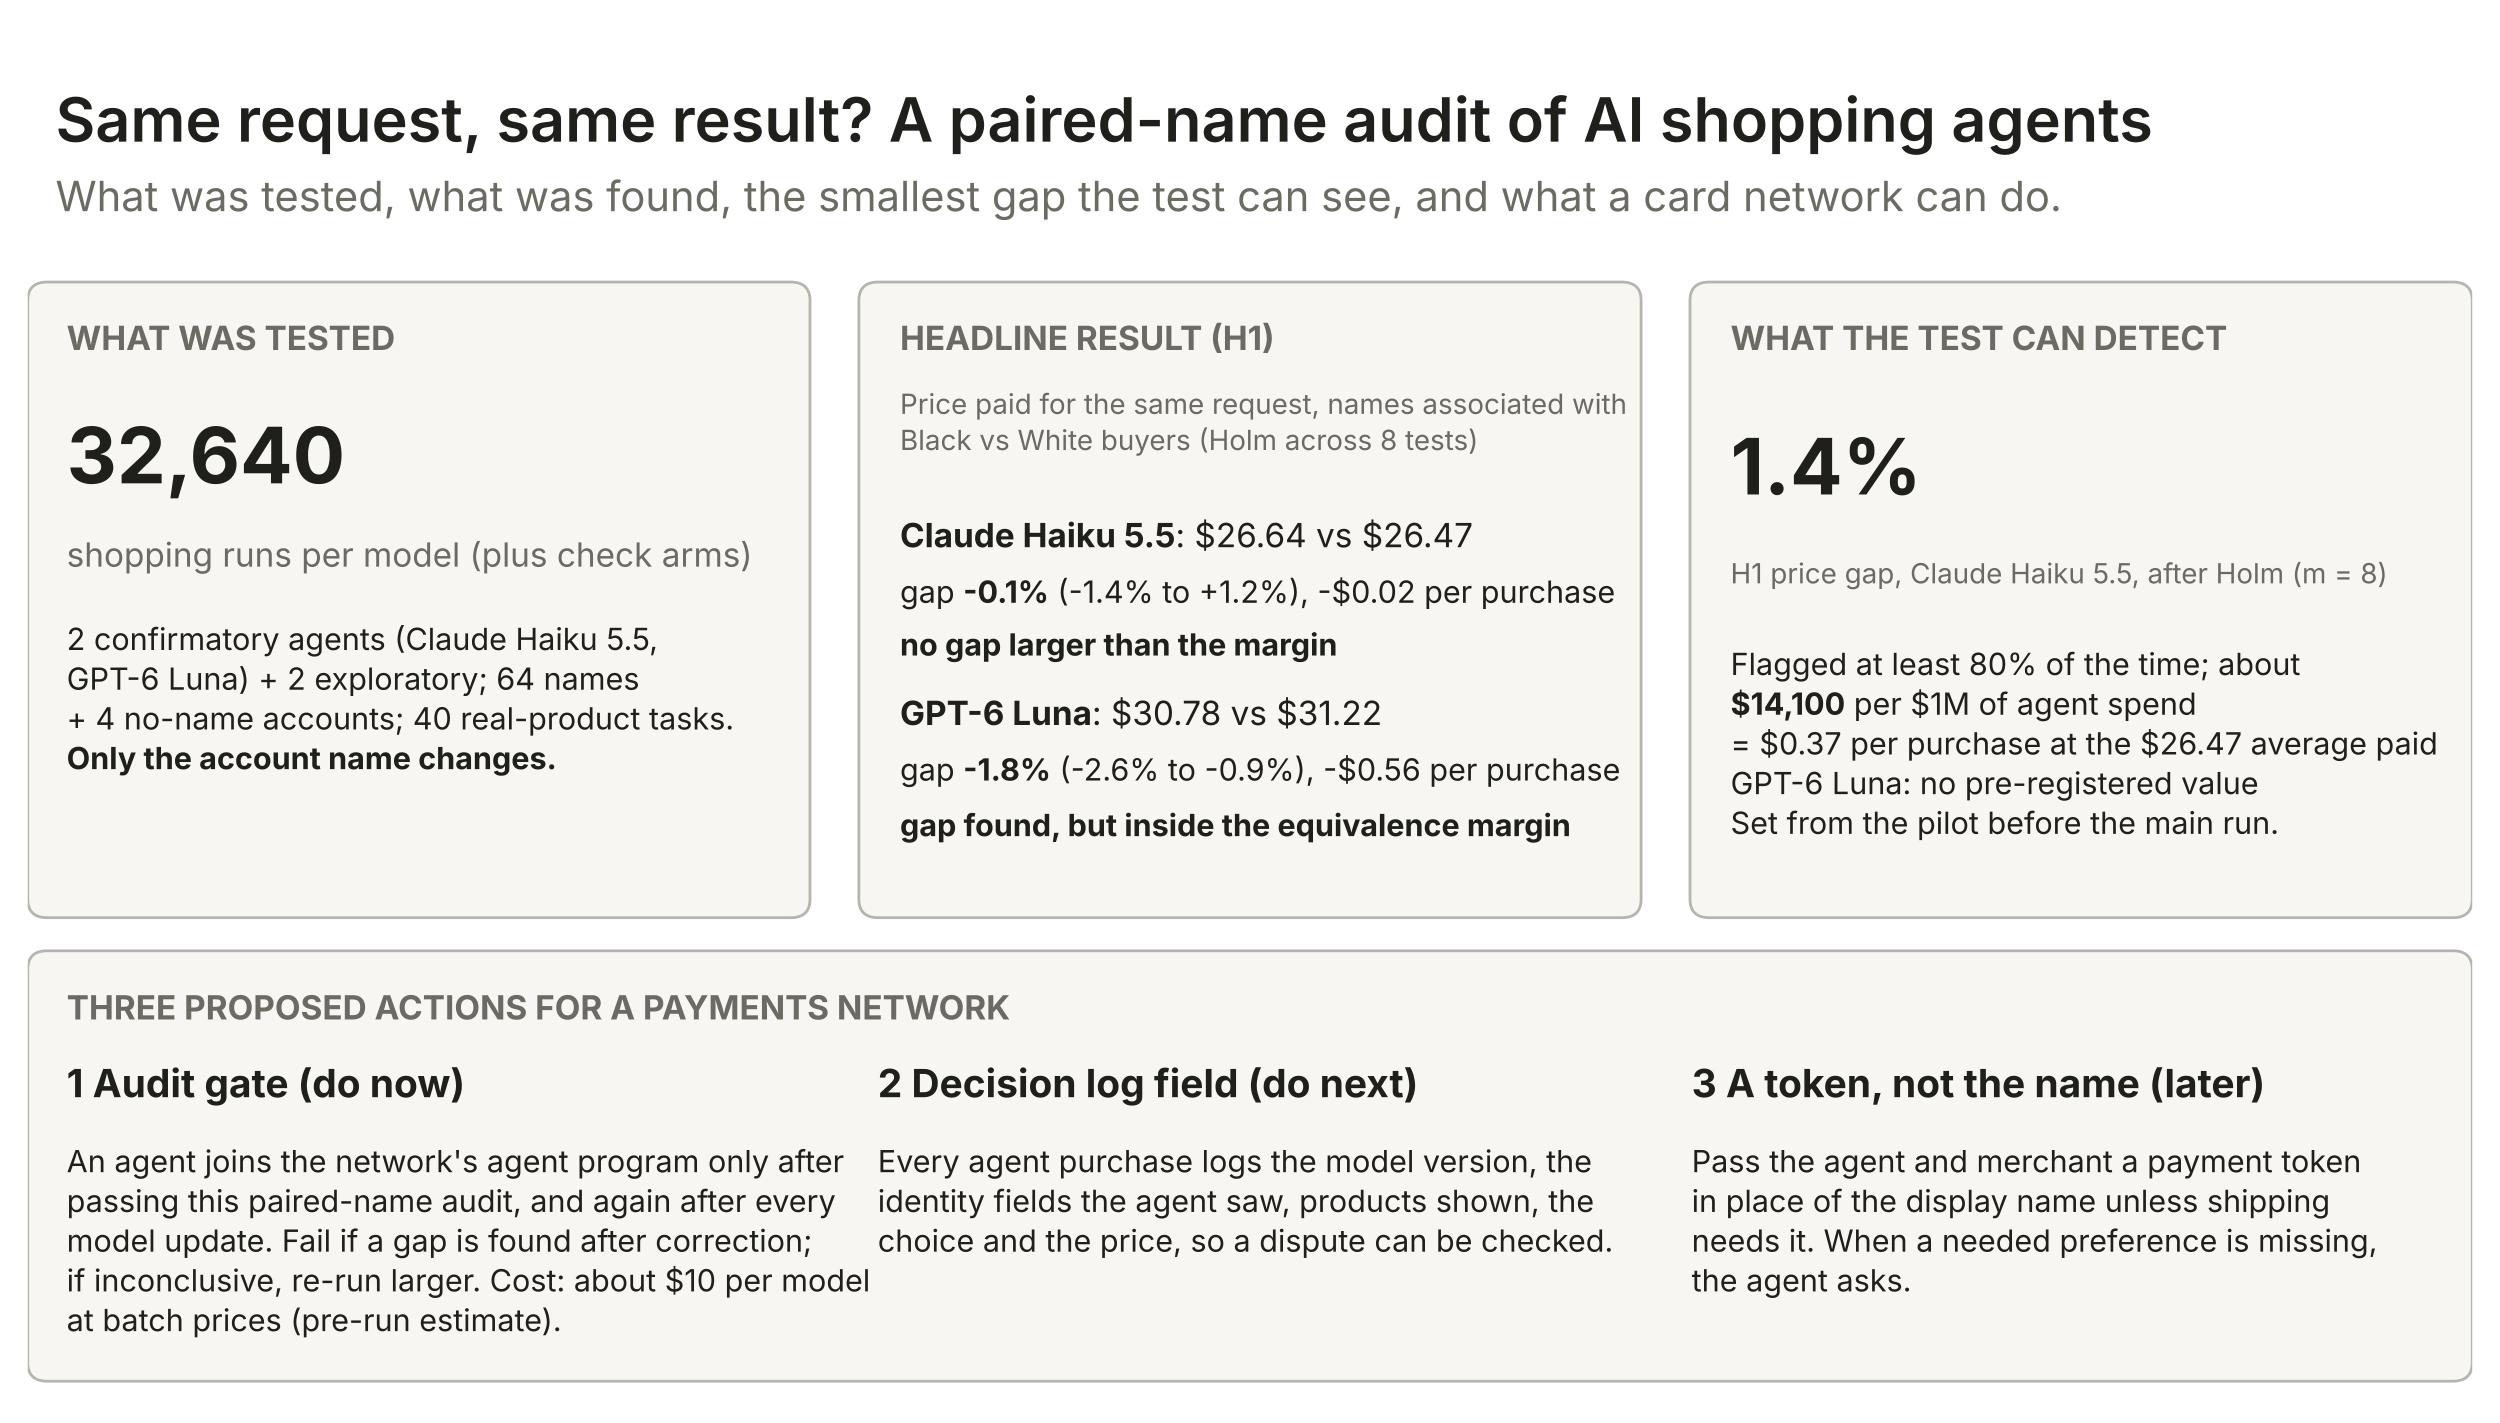
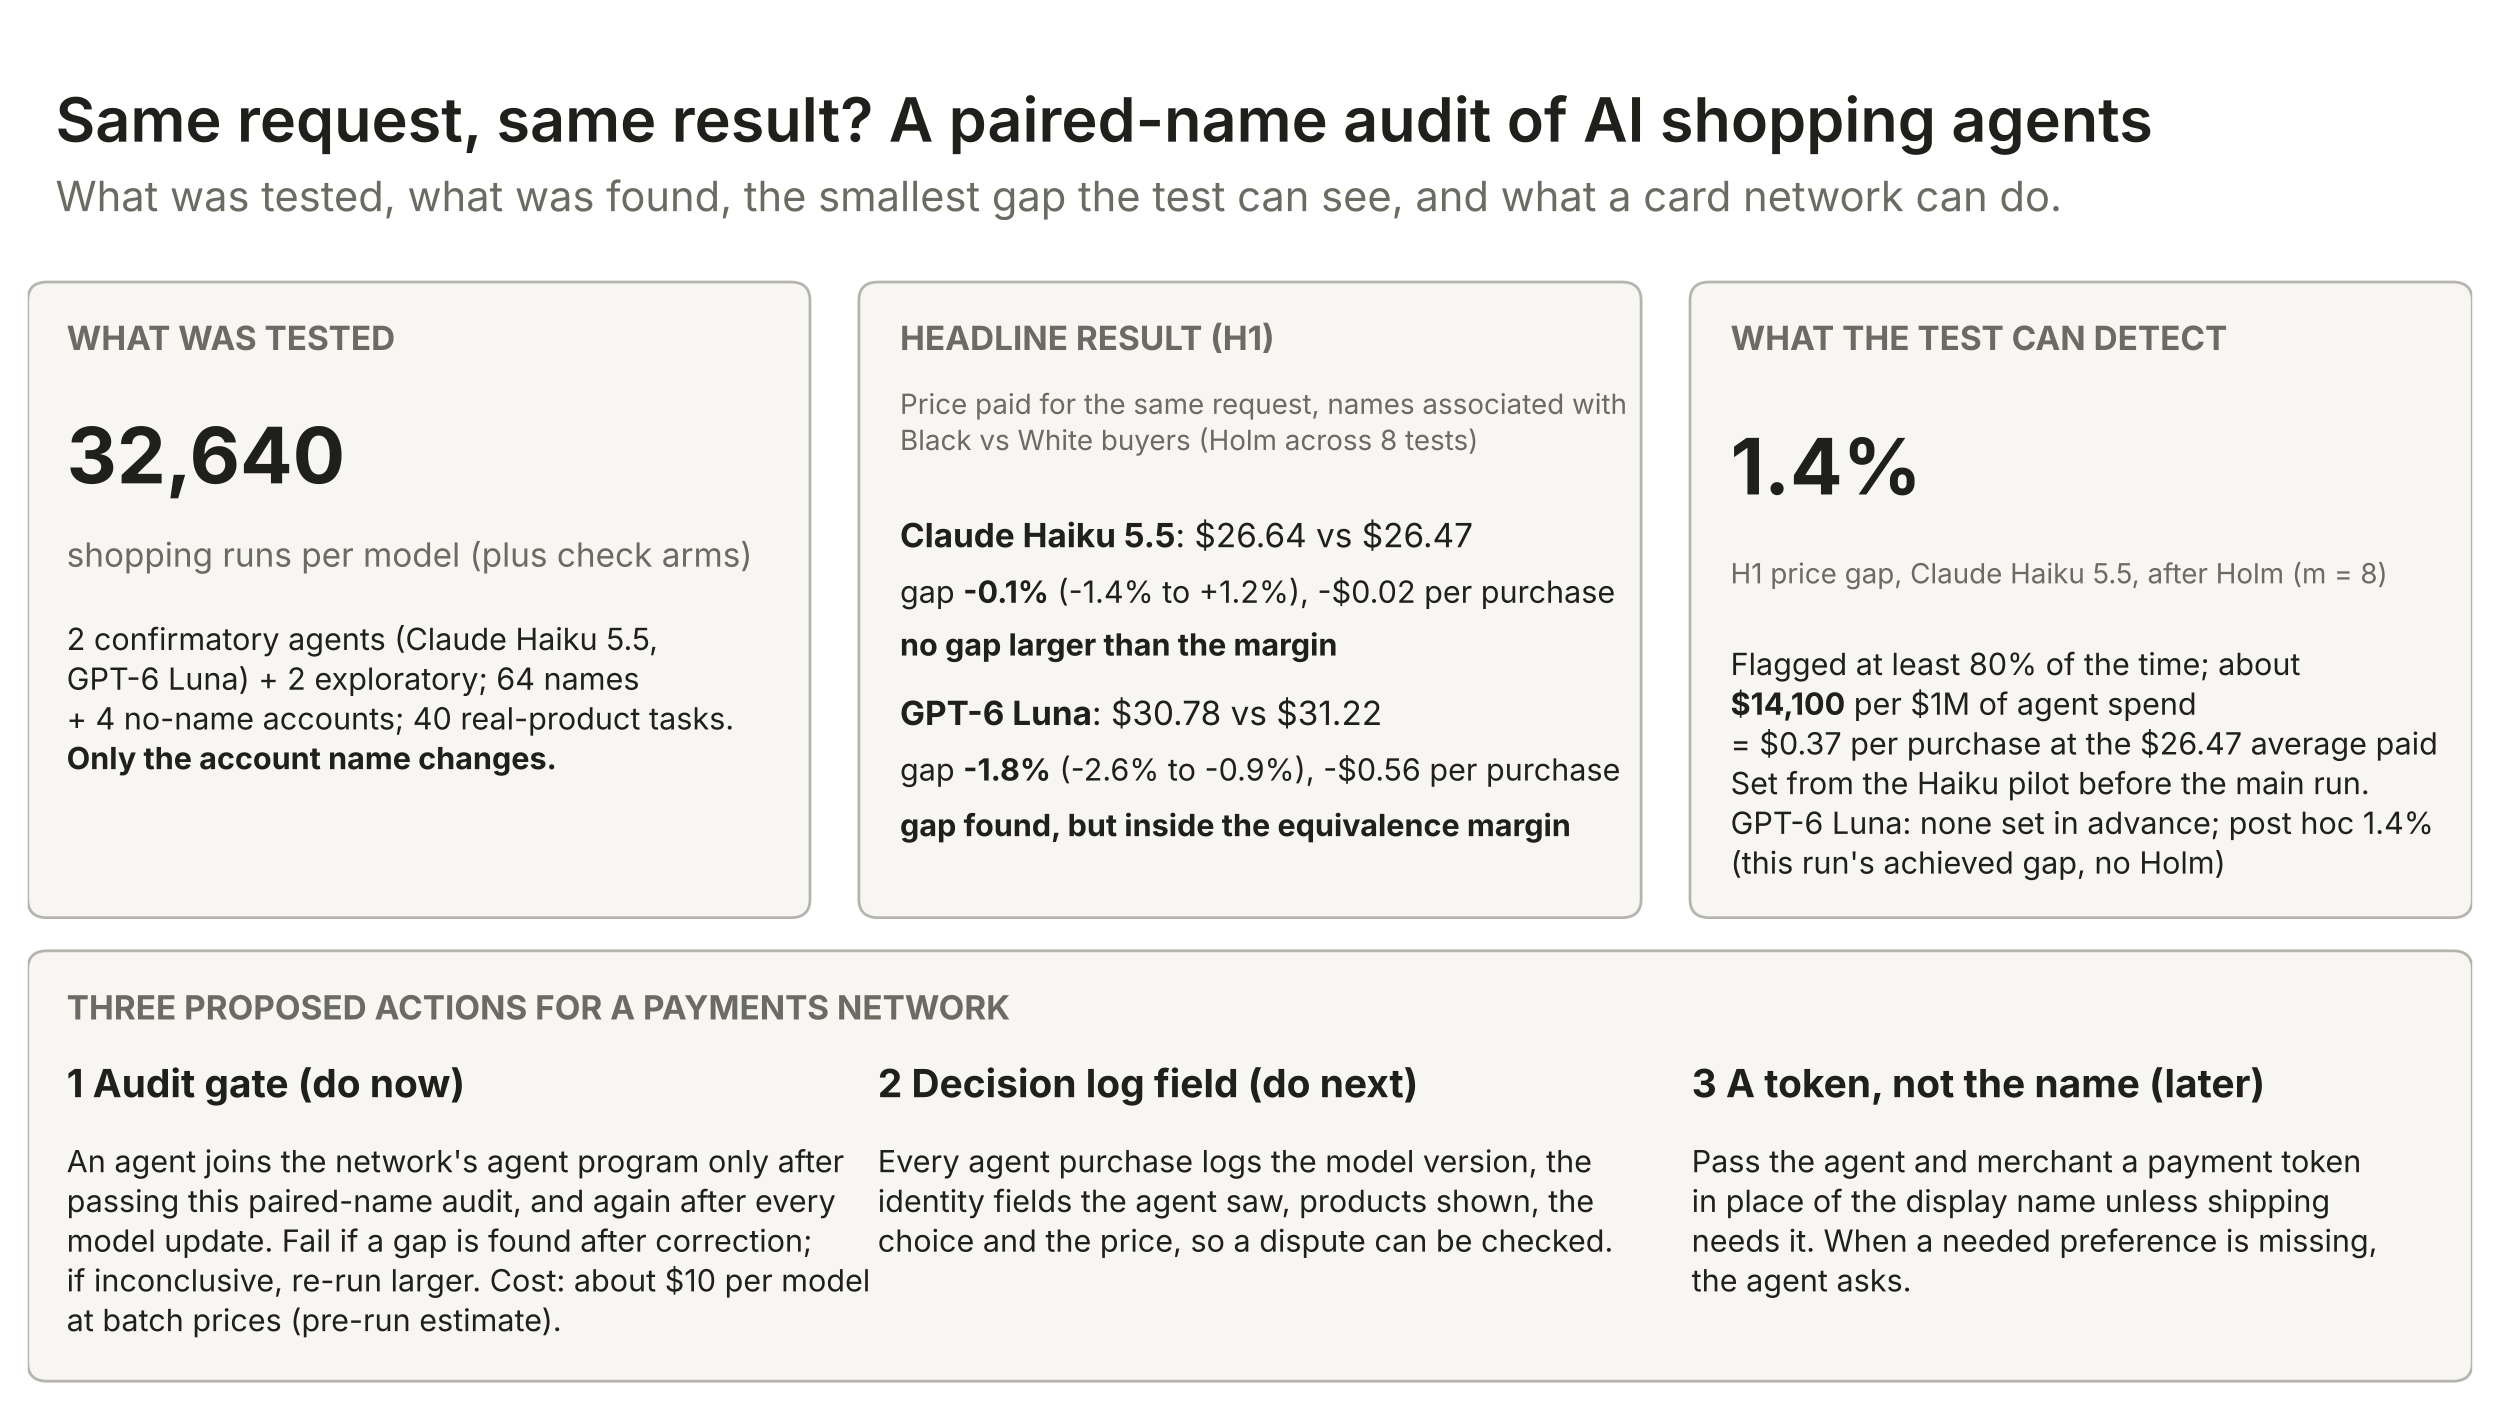
<svg xmlns="http://www.w3.org/2000/svg" class="main-svg" width="900" height="512" style="" viewBox="0 0 900 512">
  <rect x="0" y="0" width="900" height="512" style="fill: rgb(255, 255, 255); fill-opacity: 1;" />
-   <defs id="defs-b072cd">
+   <defs id="defs-45c675">
    <g class="clips">
-       <clipPath id="clipb072cdxyplot" class="plotclip">
+       <clipPath id="clip45c675xyplot" class="plotclip">
        <rect width="880" height="410" />
      </clipPath>
-       <clipPath class="axesclip" id="clipb072cdx">
+       <clipPath class="axesclip" id="clip45c675x">
        <rect x="10" y="0" width="880" height="512" />
      </clipPath>
-       <clipPath class="axesclip" id="clipb072cdy">
+       <clipPath class="axesclip" id="clip45c675y">
        <rect x="0" y="92" width="900" height="410" />
      </clipPath>
-       <clipPath class="axesclip" id="clipb072cdxy">
+       <clipPath class="axesclip" id="clip45c675xy">
        <rect x="10" y="92" width="880" height="410" />
      </clipPath>
    </g>
    <g class="gradients" />
    <g class="patterns" />
  </defs>
  <g class="bglayer" />
  <g class="layer-below">
    <g class="imagelayer" />
    <g class="shapelayer" />
  </g>
  <g class="cartesianlayer">
    <g class="subplot xy">
      <g class="layer-subplot">
        <g class="shapelayer">
-           <g class="shape-group" data-index="0" clip-path="url(#clipb072cdxy)">
+           <g class="shape-group" data-index="0" clip-path="url(#clip45c675xy)">
            <path data-index="0" fill-rule="evenodd" d="M 17.04,330.37 L 284.56,330.37 Q 291.6,330.37 291.6,323.7 L 291.6,108.21 Q 291.6,101.53 284.56,101.53 L 17.04,101.53 Q 10,101.53 10,108.21 L 10,323.7 Q 10,330.37 17.04,330.37 Z" style="opacity: 1; stroke: rgb(181, 180, 173); stroke-opacity: 1; fill: rgb(247, 246, 242); fill-opacity: 1; stroke-width: 1px;" />
          </g>
-           <g class="shape-group" data-index="1" clip-path="url(#clipb072cdxy)">
+           <g class="shape-group" data-index="1" clip-path="url(#clip45c675xy)">
            <path data-index="1" fill-rule="evenodd" d="M 316.24,330.37 L 583.76,330.37 Q 590.8,330.37 590.8,323.7 L 590.8,108.21 Q 590.8,101.53 583.76,101.53 L 316.24,101.53 Q 309.2,101.53 309.2,108.21 L 309.2,323.7 Q 309.2,330.37 316.24,330.37 Z" style="opacity: 1; stroke: rgb(181, 180, 173); stroke-opacity: 1; fill: rgb(247, 246, 242); fill-opacity: 1; stroke-width: 1px;" />
          </g>
-           <g class="shape-group" data-index="2" clip-path="url(#clipb072cdxy)">
+           <g class="shape-group" data-index="2" clip-path="url(#clip45c675xy)">
            <path data-index="2" fill-rule="evenodd" d="M 615.44,330.37 L 882.96,330.37 Q 890,330.37 890,323.7 L 890,108.21 Q 890,101.53 882.96,101.53 L 615.44,101.53 Q 608.4,101.53 608.4,108.21 L 608.4,323.7 Q 608.4,330.37 615.44,330.37 Z" style="opacity: 1; stroke: rgb(181, 180, 173); stroke-opacity: 1; fill: rgb(247, 246, 242); fill-opacity: 1; stroke-width: 1px;" />
          </g>
-           <g class="shape-group" data-index="3" clip-path="url(#clipb072cdxy)">
+           <g class="shape-group" data-index="3" clip-path="url(#clip45c675xy)">
            <path data-index="3" fill-rule="evenodd" d="M 17.04,497.23 L 882.96,497.23 Q 890,497.23 890,490.56 L 890,348.97 Q 890,342.29 882.96,342.29 L 17.04,342.29 Q 10,342.29 10,348.97 L 10,490.56 Q 10,497.23 17.04,497.23 Z" style="opacity: 1; stroke: rgb(181, 180, 173); stroke-opacity: 1; fill: rgb(247, 246, 242); fill-opacity: 1; stroke-width: 1px;" />
          </g>
        </g>
        <g class="imagelayer" />
      </g>
      <g class="minor-gridlayer">
        <g class="x" />
        <g class="y" />
      </g>
      <g class="gridlayer">
        <g class="x" />
        <g class="y" />
      </g>
      <g class="zerolinelayer" />
      <g class="layer-between">
        <g class="shapelayer" />
        <g class="imagelayer" />
      </g>
      <path class="xlines-below" />
      <path class="ylines-below" />
      <g class="overlines-below" />
      <g class="xaxislayer-below" />
      <g class="yaxislayer-below" />
      <g class="overaxes-below" />
      <g class="overplot">
-         <g class="xy" transform="translate(10,92)" clip-path="url(#clipb072cdxyplot)" />
+         <g class="xy" transform="translate(10,92)" clip-path="url(#clip45c675xyplot)" />
      </g>
      <g class="zerolinelayer-above" />
      <path class="xlines-above crisp" d="M0,0" style="fill: none;" />
      <path class="ylines-above crisp" d="M0,0" style="fill: none;" />
      <g class="overlines-above" />
      <g class="xaxislayer-above" />
      <g class="yaxislayer-above" />
      <g class="overaxes-above" />
    </g>
  </g>
  <g class="polarlayer" />
  <g class="smithlayer" />
  <g class="ternarylayer" />
  <g class="geolayer" />
  <g class="funnelarealayer" />
  <g class="pielayer" />
  <g class="iciclelayer" />
  <g class="treemaplayer" />
  <g class="sunburstlayer" />
  <g class="glimages" />
-   <defs id="topdefs-b072cd">
+   <defs id="topdefs-45c675">
    <g class="clips" />
  </defs>
  <g class="layer-above">
    <g class="imagelayer" />
    <g class="shapelayer" />
  </g>
  <g class="infolayer">
    <g class="g-gtitle" />
    <g class="annotation" data-index="0" style="opacity: 1;">
      <g class="annotation-text-g" transform="rotate(0,83.32,121.56)">
        <g class="cursor-pointer" transform="translate(22,112)">
          <rect class="bg" x="0.5" y="0.5" width="121" height="18" style="stroke-width: 1px; stroke: rgb(0, 0, 0); stroke-opacity: 0; fill: rgb(0, 0, 0); fill-opacity: 0;" />
          <text class="annotation-text" text-anchor="start" x="2" y="14" style="font-family: Inter, &quot;Source Sans 3&quot;, &quot;Helvetica Neue&quot;, Helvetica, Arial, sans-serif; font-size: 12px; fill: rgb(107, 106, 99); fill-opacity: 1; white-space: pre;">
            <tspan style="font-weight:bold">WHAT WAS TESTED</tspan>
          </text>
        </g>
      </g>
    </g>
    <g class="annotation" data-index="1" style="opacity: 1;">
      <g class="annotation-text-g" transform="rotate(0,74.32,163.51)">
        <g class="cursor-pointer" transform="translate(22,145)">
          <rect class="bg" x="0.5" y="0.5" width="103" height="37" style="stroke-width: 1px; stroke: rgb(0, 0, 0); stroke-opacity: 0; fill: rgb(0, 0, 0); fill-opacity: 0;" />
          <text class="annotation-text" text-anchor="start" x="2" y="29" style="font-family: Inter, &quot;Source Sans 3&quot;, &quot;Helvetica Neue&quot;, Helvetica, Arial, sans-serif; font-size: 28px; fill: rgb(31, 31, 28); fill-opacity: 1; white-space: pre;">
            <tspan style="font-weight:bold">32,640</tspan>
          </text>
        </g>
      </g>
    </g>
    <g class="annotation" data-index="2" style="opacity: 1;">
      <g class="annotation-text-g" transform="rotate(0,147.82,199.27)">
        <g class="cursor-pointer" transform="translate(22,190)">
          <rect class="bg" x="0.5" y="0.5" width="250" height="18" style="stroke-width: 1px; stroke: rgb(0, 0, 0); stroke-opacity: 0; fill: rgb(0, 0, 0); fill-opacity: 0;" />
          <text class="annotation-text" text-anchor="start" x="2" y="14" style="font-family: Inter, &quot;Source Sans 3&quot;, &quot;Helvetica Neue&quot;, Helvetica, Arial, sans-serif; font-size: 12px; fill: rgb(107, 106, 99); fill-opacity: 1; white-space: pre;">shopping runs per model (plus check arms)</text>
        </g>
      </g>
    </g>
    <g class="annotation" data-index="3" style="opacity: 1;">
      <g class="annotation-text-g" transform="rotate(0,144.32,251.22)">
        <g class="cursor-pointer" transform="translate(22,221)">
          <rect class="bg" x="0.5" y="0.5" width="243" height="60" style="stroke-width: 1px; stroke: rgb(0, 0, 0); stroke-opacity: 0; fill: rgb(0, 0, 0); fill-opacity: 0;" />
          <text class="annotation-text" text-anchor="start" x="2" y="13" style="font-family: Inter, &quot;Source Sans 3&quot;, &quot;Helvetica Neue&quot;, Helvetica, Arial, sans-serif; font-size: 11px; fill: rgb(31, 31, 28); fill-opacity: 1; white-space: pre;">
            <tspan class="line" dy="0em" x="2" y="13">2 confirmatory agents (Claude Haiku 5.5,</tspan>
            <tspan class="line" dy="1.3em" x="2" y="13">GPT-6 Luna) + 2 exploratory; 64 names</tspan>
            <tspan class="line" dy="2.6em" x="2" y="13">+ 4 no-name accounts; 40 real-product tasks.</tspan>
            <tspan class="line" dy="3.9em" x="2" y="13">
              <tspan style="font-weight:bold">Only the account name changes.</tspan>
            </tspan>
          </text>
        </g>
      </g>
    </g>
    <g class="annotation" data-index="4" style="opacity: 1;">
      <g class="annotation-text-g" transform="rotate(0,391.02,121.56)">
        <g class="cursor-pointer" transform="translate(322,112)">
          <rect class="bg" x="0.5" y="0.5" width="138" height="18" style="stroke-width: 1px; stroke: rgb(0, 0, 0); stroke-opacity: 0; fill: rgb(0, 0, 0); fill-opacity: 0;" />
          <text class="annotation-text" text-anchor="start" x="2" y="14" style="font-family: Inter, &quot;Source Sans 3&quot;, &quot;Helvetica Neue&quot;, Helvetica, Arial, sans-serif; font-size: 12px; fill: rgb(107, 106, 99); fill-opacity: 1; white-space: pre;">
            <tspan style="font-weight:bold">HEADLINE RESULT (H1)</tspan>
          </text>
        </g>
      </g>
    </g>
    <g class="annotation" data-index="5" style="opacity: 1;">
      <g class="annotation-text-g" transform="rotate(0,454.52,151.59)">
        <g class="cursor-pointer" transform="translate(322,137)">
          <rect class="bg" x="0.5" y="0.5" width="265" height="28" style="stroke-width: 1px; stroke: rgb(0, 0, 0); stroke-opacity: 0; fill: rgb(0, 0, 0); fill-opacity: 0;" />
          <text class="annotation-text" text-anchor="start" x="2" y="12" style="font-family: Inter, &quot;Source Sans 3&quot;, &quot;Helvetica Neue&quot;, Helvetica, Arial, sans-serif; font-size: 10px; fill: rgb(107, 106, 99); fill-opacity: 1; white-space: pre;">
            <tspan class="line" dy="0em" x="2" y="12">Price paid for the same request, names associated with</tspan>
            <tspan class="line" dy="1.3em" x="2" y="12">Black vs White buyers (Holm across 8 tests)</tspan>
          </text>
        </g>
      </g>
    </g>
    <g class="annotation" data-index="6" style="opacity: 1;">
      <g class="annotation-text-g" transform="rotate(0,426.52,192.12)">
        <g class="cursor-pointer" transform="translate(322,183)">
          <rect class="bg" x="0.5" y="0.5" width="209" height="18" style="stroke-width: 1px; stroke: rgb(0, 0, 0); stroke-opacity: 0; fill: rgb(0, 0, 0); fill-opacity: 0;" />
          <text class="annotation-text" text-anchor="start" x="2" y="14" style="font-family: Inter, &quot;Source Sans 3&quot;, &quot;Helvetica Neue&quot;, Helvetica, Arial, sans-serif; font-size: 12px; fill: rgb(31, 31, 28); fill-opacity: 1; white-space: pre;">
            <tspan style="font-weight:bold">Claude Haiku 5.5</tspan>: $26.64 vs $26.47</text>
        </g>
      </g>
    </g>
    <g class="annotation" data-index="7" style="opacity: 1;">
      <g class="annotation-text-g" transform="rotate(0,452.02,212.62)">
        <g class="cursor-pointer" transform="translate(322,204)">
          <rect class="bg" x="0.5" y="0.5" width="260" height="17" style="stroke-width: 1px; stroke: rgb(0, 0, 0); stroke-opacity: 0; fill: rgb(0, 0, 0); fill-opacity: 0;" />
          <text class="annotation-text" text-anchor="start" x="2" y="13" style="font-family: Inter, &quot;Source Sans 3&quot;, &quot;Helvetica Neue&quot;, Helvetica, Arial, sans-serif; font-size: 11px; fill: rgb(31, 31, 28); fill-opacity: 1; white-space: pre;">gap <tspan style="font-weight:bold">-0.1%</tspan> (-1.4% to +1.2%), -$0.02 per purchase</text>
        </g>
      </g>
    </g>
    <g class="annotation" data-index="8" style="opacity: 1;">
      <g class="annotation-text-g" transform="rotate(0,402.02,232.16)">
        <g class="cursor-pointer" transform="translate(322,223)">
          <rect class="bg" x="0.5" y="0.5" width="160" height="17" style="stroke-width: 1px; stroke: rgb(0, 0, 0); stroke-opacity: 0; fill: rgb(0, 0, 0); fill-opacity: 0;" />
          <text class="annotation-text" text-anchor="start" x="2" y="13" style="font-family: Inter, &quot;Source Sans 3&quot;, &quot;Helvetica Neue&quot;, Helvetica, Arial, sans-serif; font-size: 11px; fill: rgb(31, 31, 28); fill-opacity: 1; white-space: pre;">
            <tspan style="font-weight:bold">no gap larger than the margin</tspan>
          </text>
        </g>
      </g>
    </g>
    <g class="annotation" data-index="9" style="opacity: 1;">
      <g class="annotation-text-g" transform="rotate(0,410.52,256.48)">
        <g class="cursor-pointer" transform="translate(322,247)">
          <rect class="bg" x="0.5" y="0.5" width="177" height="18" style="stroke-width: 1px; stroke: rgb(0, 0, 0); stroke-opacity: 0; fill: rgb(0, 0, 0); fill-opacity: 0;" />
          <text class="annotation-text" text-anchor="start" x="2" y="14" style="font-family: Inter, &quot;Source Sans 3&quot;, &quot;Helvetica Neue&quot;, Helvetica, Arial, sans-serif; font-size: 12px; fill: rgb(31, 31, 28); fill-opacity: 1; white-space: pre;">
            <tspan style="font-weight:bold">GPT-6 Luna</tspan>: $30.78 vs $31.22</text>
        </g>
      </g>
    </g>
    <g class="annotation" data-index="10" style="opacity: 1;">
      <g class="annotation-text-g" transform="rotate(0,453.02,276.98)">
        <g class="cursor-pointer" transform="translate(322,268)">
          <rect class="bg" x="0.5" y="0.5" width="262" height="17" style="stroke-width: 1px; stroke: rgb(0, 0, 0); stroke-opacity: 0; fill: rgb(0, 0, 0); fill-opacity: 0;" />
          <text class="annotation-text" text-anchor="start" x="2" y="13" style="font-family: Inter, &quot;Source Sans 3&quot;, &quot;Helvetica Neue&quot;, Helvetica, Arial, sans-serif; font-size: 11px; fill: rgb(31, 31, 28); fill-opacity: 1; white-space: pre;">gap <tspan style="font-weight:bold">-1.8%</tspan> (-2.6% to -0.9%), -$0.56 per purchase</text>
        </g>
      </g>
    </g>
    <g class="annotation" data-index="11" style="opacity: 1;">
      <g class="annotation-text-g" transform="rotate(0,444.52,296.52)">
        <g class="cursor-pointer" transform="translate(322,288)">
          <rect class="bg" x="0.5" y="0.5" width="245" height="17" style="stroke-width: 1px; stroke: rgb(0, 0, 0); stroke-opacity: 0; fill: rgb(0, 0, 0); fill-opacity: 0;" />
          <text class="annotation-text" text-anchor="start" x="2" y="13" style="font-family: Inter, &quot;Source Sans 3&quot;, &quot;Helvetica Neue&quot;, Helvetica, Arial, sans-serif; font-size: 11px; fill: rgb(31, 31, 28); fill-opacity: 1; white-space: pre;">
            <tspan style="font-weight:bold">gap found, but inside the equivalence margin</tspan>
          </text>
        </g>
      </g>
    </g>
    <g class="annotation" data-index="12" style="opacity: 1;">
      <g class="annotation-text-g" transform="rotate(0,712.22,121.56)">
        <g class="cursor-pointer" transform="translate(621,112)">
          <rect class="bg" x="0.5" y="0.5" width="182" height="18" style="stroke-width: 1px; stroke: rgb(0, 0, 0); stroke-opacity: 0; fill: rgb(0, 0, 0); fill-opacity: 0;" />
          <text class="annotation-text" text-anchor="start" x="2" y="14" style="font-family: Inter, &quot;Source Sans 3&quot;, &quot;Helvetica Neue&quot;, Helvetica, Arial, sans-serif; font-size: 12px; fill: rgb(107, 106, 99); fill-opacity: 1; white-space: pre;">
            <tspan style="font-weight:bold">WHAT THE TEST CAN DETECT</tspan>
          </text>
        </g>
      </g>
    </g>
    <g class="annotation" data-index="13" style="opacity: 1;">
      <g class="annotation-text-g" transform="rotate(0,657.22,168.28)">
        <g class="cursor-pointer" transform="translate(621,149)">
          <rect class="bg" x="0.5" y="0.5" width="72" height="37" style="stroke-width: 1px; stroke: rgb(0, 0, 0); stroke-opacity: 0; fill: rgb(0, 0, 0); fill-opacity: 0;" />
          <text class="annotation-text" text-anchor="start" x="2" y="29" style="font-family: Inter, &quot;Source Sans 3&quot;, &quot;Helvetica Neue&quot;, Helvetica, Arial, sans-serif; font-size: 28px; fill: rgb(31, 31, 28); fill-opacity: 1; white-space: pre;">
            <tspan style="font-weight:bold">1.4%</tspan>
          </text>
        </g>
      </g>
    </g>
    <g class="annotation" data-index="14" style="opacity: 1;">
      <g class="annotation-text-g" transform="rotate(0,741.22,206.42)">
        <g class="cursor-pointer" transform="translate(621,198)">
          <rect class="bg" x="0.5" y="0.5" width="240" height="15" style="stroke-width: 1px; stroke: rgb(0, 0, 0); stroke-opacity: 0; fill: rgb(0, 0, 0); fill-opacity: 0;" />
          <text class="annotation-text" text-anchor="start" x="2" y="12" style="font-family: Inter, &quot;Source Sans 3&quot;, &quot;Helvetica Neue&quot;, Helvetica, Arial, sans-serif; font-size: 10px; fill: rgb(107, 106, 99); fill-opacity: 1; white-space: pre;">H1 price gap, Claude Haiku 5.5, after Holm (m = 8)</text>
        </g>
      </g>
    </g>
    <g class="annotation" data-index="15" style="opacity: 1;">
-       <g class="annotation-text-g" transform="rotate(0,750.22,267.76)">
+       <g class="annotation-text-g" transform="rotate(0,750.22,275.26)">
        <g class="cursor-pointer" transform="translate(621,230)">
-           <rect class="bg" x="0.5" y="0.5" width="258" height="74" style="stroke-width: 1px; stroke: rgb(0, 0, 0); stroke-opacity: 0; fill: rgb(0, 0, 0); fill-opacity: 0;" />
+           <rect class="bg" x="0.5" y="0.5" width="258" height="89" style="stroke-width: 1px; stroke: rgb(0, 0, 0); stroke-opacity: 0; fill: rgb(0, 0, 0); fill-opacity: 0;" />
          <text class="annotation-text" text-anchor="start" x="2" y="13" style="font-family: Inter, &quot;Source Sans 3&quot;, &quot;Helvetica Neue&quot;, Helvetica, Arial, sans-serif; font-size: 11px; fill: rgb(31, 31, 28); fill-opacity: 1; white-space: pre;">
            <tspan class="line" dy="0em" x="2" y="13">Flagged at least 80% of the time; about</tspan>
            <tspan class="line" dy="1.3em" x="2" y="13">
              <tspan style="font-weight:bold">$14,100</tspan> per $1M of agent spend</tspan>
            <tspan class="line" dy="2.6em" x="2" y="13">= $0.37 per purchase at the $26.47 average paid</tspan>
-             <tspan class="line" dy="3.9em" x="2" y="13">GPT-6 Luna: no pre-registered value</tspan>
-             <tspan class="line" dy="5.2em" x="2" y="13">Set from the pilot before the main run.</tspan>
+             <tspan class="line" dy="3.9em" x="2" y="13">Set from the Haiku pilot before the main run.</tspan>
+             <tspan class="line" dy="5.2em" x="2" y="13">GPT-6 Luna: none set in advance; post hoc 1.4%</tspan>
+             <tspan class="line" dy="6.5em" x="2" y="13">(this run's achieved gap, no Holm)</tspan>
          </text>
        </g>
      </g>
    </g>
    <g class="annotation" data-index="16" style="opacity: 1;">
      <g class="annotation-text-g" transform="rotate(0,194.32,362.31)">
        <g class="cursor-pointer" transform="translate(22,353)">
          <rect class="bg" x="0.5" y="0.5" width="343" height="18" style="stroke-width: 1px; stroke: rgb(0, 0, 0); stroke-opacity: 0; fill: rgb(0, 0, 0); fill-opacity: 0;" />
          <text class="annotation-text" text-anchor="start" x="2" y="14" style="font-family: Inter, &quot;Source Sans 3&quot;, &quot;Helvetica Neue&quot;, Helvetica, Arial, sans-serif; font-size: 12px; fill: rgb(107, 106, 99); fill-opacity: 1; white-space: pre;">
            <tspan style="font-weight:bold">THREE PROPOSED ACTIONS FOR A PAYMENTS NETWORK</tspan>
          </text>
        </g>
      </g>
    </g>
    <g class="annotation" data-index="17" style="opacity: 1;">
      <g class="annotation-text-g" transform="rotate(0,97.82,389.97)">
        <g class="cursor-pointer" transform="translate(22,379)">
          <rect class="bg" x="0.5" y="0.5" width="150" height="20" style="stroke-width: 1px; stroke: rgb(0, 0, 0); stroke-opacity: 0; fill: rgb(0, 0, 0); fill-opacity: 0;" />
          <text class="annotation-text" text-anchor="start" x="2" y="16" style="font-family: Inter, &quot;Source Sans 3&quot;, &quot;Helvetica Neue&quot;, Helvetica, Arial, sans-serif; font-size: 14px; fill: rgb(31, 31, 28); fill-opacity: 1; white-space: pre;">
            <tspan style="font-weight:bold">1  Audit gate (do now)</tspan>
          </text>
        </g>
      </g>
    </g>
    <g class="annotation" data-index="18" style="opacity: 1;">
      <g class="annotation-text-g" transform="rotate(0,168.82,446.53)">
        <g class="cursor-pointer" transform="translate(22,409)">
          <rect class="bg" x="0.5" y="0.5" width="292" height="74" style="stroke-width: 1px; stroke: rgb(0, 0, 0); stroke-opacity: 0; fill: rgb(0, 0, 0); fill-opacity: 0;" />
          <text class="annotation-text" text-anchor="start" x="2" y="13" style="font-family: Inter, &quot;Source Sans 3&quot;, &quot;Helvetica Neue&quot;, Helvetica, Arial, sans-serif; font-size: 11px; fill: rgb(31, 31, 28); fill-opacity: 1; white-space: pre;">
            <tspan class="line" dy="0em" x="2" y="13">An agent joins the network's agent program only after</tspan>
            <tspan class="line" dy="1.3em" x="2" y="13">passing this paired-name audit, and again after every</tspan>
            <tspan class="line" dy="2.6em" x="2" y="13">model update. Fail if a gap is found after correction;</tspan>
            <tspan class="line" dy="3.9em" x="2" y="13">if inconclusive, re-run larger. Cost: about $10 per model</tspan>
            <tspan class="line" dy="5.2em" x="2" y="13">at batch prices (pre-run estimate).</tspan>
          </text>
        </g>
      </g>
    </g>
    <g class="annotation" data-index="19" style="opacity: 1;">
      <g class="annotation-text-g" transform="rotate(0,415.48,389.97)">
        <g class="cursor-pointer" transform="translate(314,379)">
          <rect class="bg" x="0.5" y="0.5" width="201" height="20" style="stroke-width: 1px; stroke: rgb(0, 0, 0); stroke-opacity: 0; fill: rgb(0, 0, 0); fill-opacity: 0;" />
          <text class="annotation-text" text-anchor="start" x="2" y="16" style="font-family: Inter, &quot;Source Sans 3&quot;, &quot;Helvetica Neue&quot;, Helvetica, Arial, sans-serif; font-size: 14px; fill: rgb(31, 31, 28); fill-opacity: 1; white-space: pre;">
            <tspan style="font-weight:bold">2  Decision log field (do next)</tspan>
          </text>
        </g>
      </g>
    </g>
    <g class="annotation" data-index="20" style="opacity: 1;">
      <g class="annotation-text-g" transform="rotate(0,448.98,432.53)">
        <g class="cursor-pointer" transform="translate(314,409)">
          <rect class="bg" x="0.5" y="0.5" width="268" height="46" style="stroke-width: 1px; stroke: rgb(0, 0, 0); stroke-opacity: 0; fill: rgb(0, 0, 0); fill-opacity: 0;" />
          <text class="annotation-text" text-anchor="start" x="2" y="13" style="font-family: Inter, &quot;Source Sans 3&quot;, &quot;Helvetica Neue&quot;, Helvetica, Arial, sans-serif; font-size: 11px; fill: rgb(31, 31, 28); fill-opacity: 1; white-space: pre;">
            <tspan class="line" dy="0em" x="2" y="13">Every agent purchase logs the model version, the</tspan>
            <tspan class="line" dy="1.3em" x="2" y="13">identity fields the agent saw, products shown, the</tspan>
            <tspan class="line" dy="2.6em" x="2" y="13">choice and the price, so a dispute can be checked.</tspan>
          </text>
        </g>
      </g>
    </g>
    <g class="annotation" data-index="21" style="opacity: 1;">
      <g class="annotation-text-g" transform="rotate(0,713.64,389.97)">
        <g class="cursor-pointer" transform="translate(607,379)">
          <rect class="bg" x="0.5" y="0.5" width="213" height="20" style="stroke-width: 1px; stroke: rgb(0, 0, 0); stroke-opacity: 0; fill: rgb(0, 0, 0); fill-opacity: 0;" />
          <text class="annotation-text" text-anchor="start" x="2" y="16" style="font-family: Inter, &quot;Source Sans 3&quot;, &quot;Helvetica Neue&quot;, Helvetica, Arial, sans-serif; font-size: 14px; fill: rgb(31, 31, 28); fill-opacity: 1; white-space: pre;">
            <tspan style="font-weight:bold">3  A token, not the name (later)</tspan>
          </text>
        </g>
      </g>
    </g>
    <g class="annotation" data-index="22" style="opacity: 1;">
      <g class="annotation-text-g" transform="rotate(0,732.14,439.53)">
        <g class="cursor-pointer" transform="translate(607,409)">
          <rect class="bg" x="0.5" y="0.5" width="250" height="60" style="stroke-width: 1px; stroke: rgb(0, 0, 0); stroke-opacity: 0; fill: rgb(0, 0, 0); fill-opacity: 0;" />
          <text class="annotation-text" text-anchor="start" x="2" y="13" style="font-family: Inter, &quot;Source Sans 3&quot;, &quot;Helvetica Neue&quot;, Helvetica, Arial, sans-serif; font-size: 11px; fill: rgb(31, 31, 28); fill-opacity: 1; white-space: pre;">
            <tspan class="line" dy="0em" x="2" y="13">Pass the agent and merchant a payment token</tspan>
            <tspan class="line" dy="1.3em" x="2" y="13">in place of the display name unless shipping</tspan>
            <tspan class="line" dy="2.6em" x="2" y="13">needs it. When a needed preference is missing,</tspan>
            <tspan class="line" dy="3.9em" x="2" y="13">the agent asks.</tspan>
          </text>
        </g>
      </g>
    </g>
    <g class="annotation" data-index="23" style="opacity: 1;">
      <g class="annotation-text-g" transform="rotate(0,397.5,43)">
        <g class="cursor-pointer" transform="translate(18,28)">
          <rect class="bg" x="0.5" y="0.5" width="758" height="29" style="stroke-width: 1px; stroke: rgb(0, 0, 0); stroke-opacity: 0; fill: rgb(0, 0, 0); fill-opacity: 0;" />
          <text class="annotation-text" text-anchor="start" x="2" y="23" style="font-family: Inter, &quot;Source Sans 3&quot;, &quot;Helvetica Neue&quot;, Helvetica, Arial, sans-serif; font-size: 22px; fill: rgb(31, 31, 28); fill-opacity: 1; font-weight: 600; white-space: pre;">Same request, same result? A paired-name audit of AI shopping agents</text>
        </g>
      </g>
    </g>
    <g class="annotation" data-index="24" style="opacity: 1;">
      <g class="annotation-text-g" transform="rotate(0,381,70.1)">
        <g class="cursor-pointer" transform="translate(18,59)">
          <rect class="bg" x="0.5" y="0.5" width="725" height="22" style="stroke-width: 1px; stroke: rgb(0, 0, 0); stroke-opacity: 0; fill: rgb(0, 0, 0); fill-opacity: 0;" />
          <text class="annotation-text" text-anchor="start" x="2" y="17" style="font-family: Inter, &quot;Source Sans 3&quot;, &quot;Helvetica Neue&quot;, Helvetica, Arial, sans-serif; font-size: 15px; fill: rgb(107, 106, 99); fill-opacity: 1; white-space: pre;">What was tested, what was found, the smallest gap the test can see, and what a card network can do.</text>
        </g>
      </g>
    </g>
  </g>
</svg>
